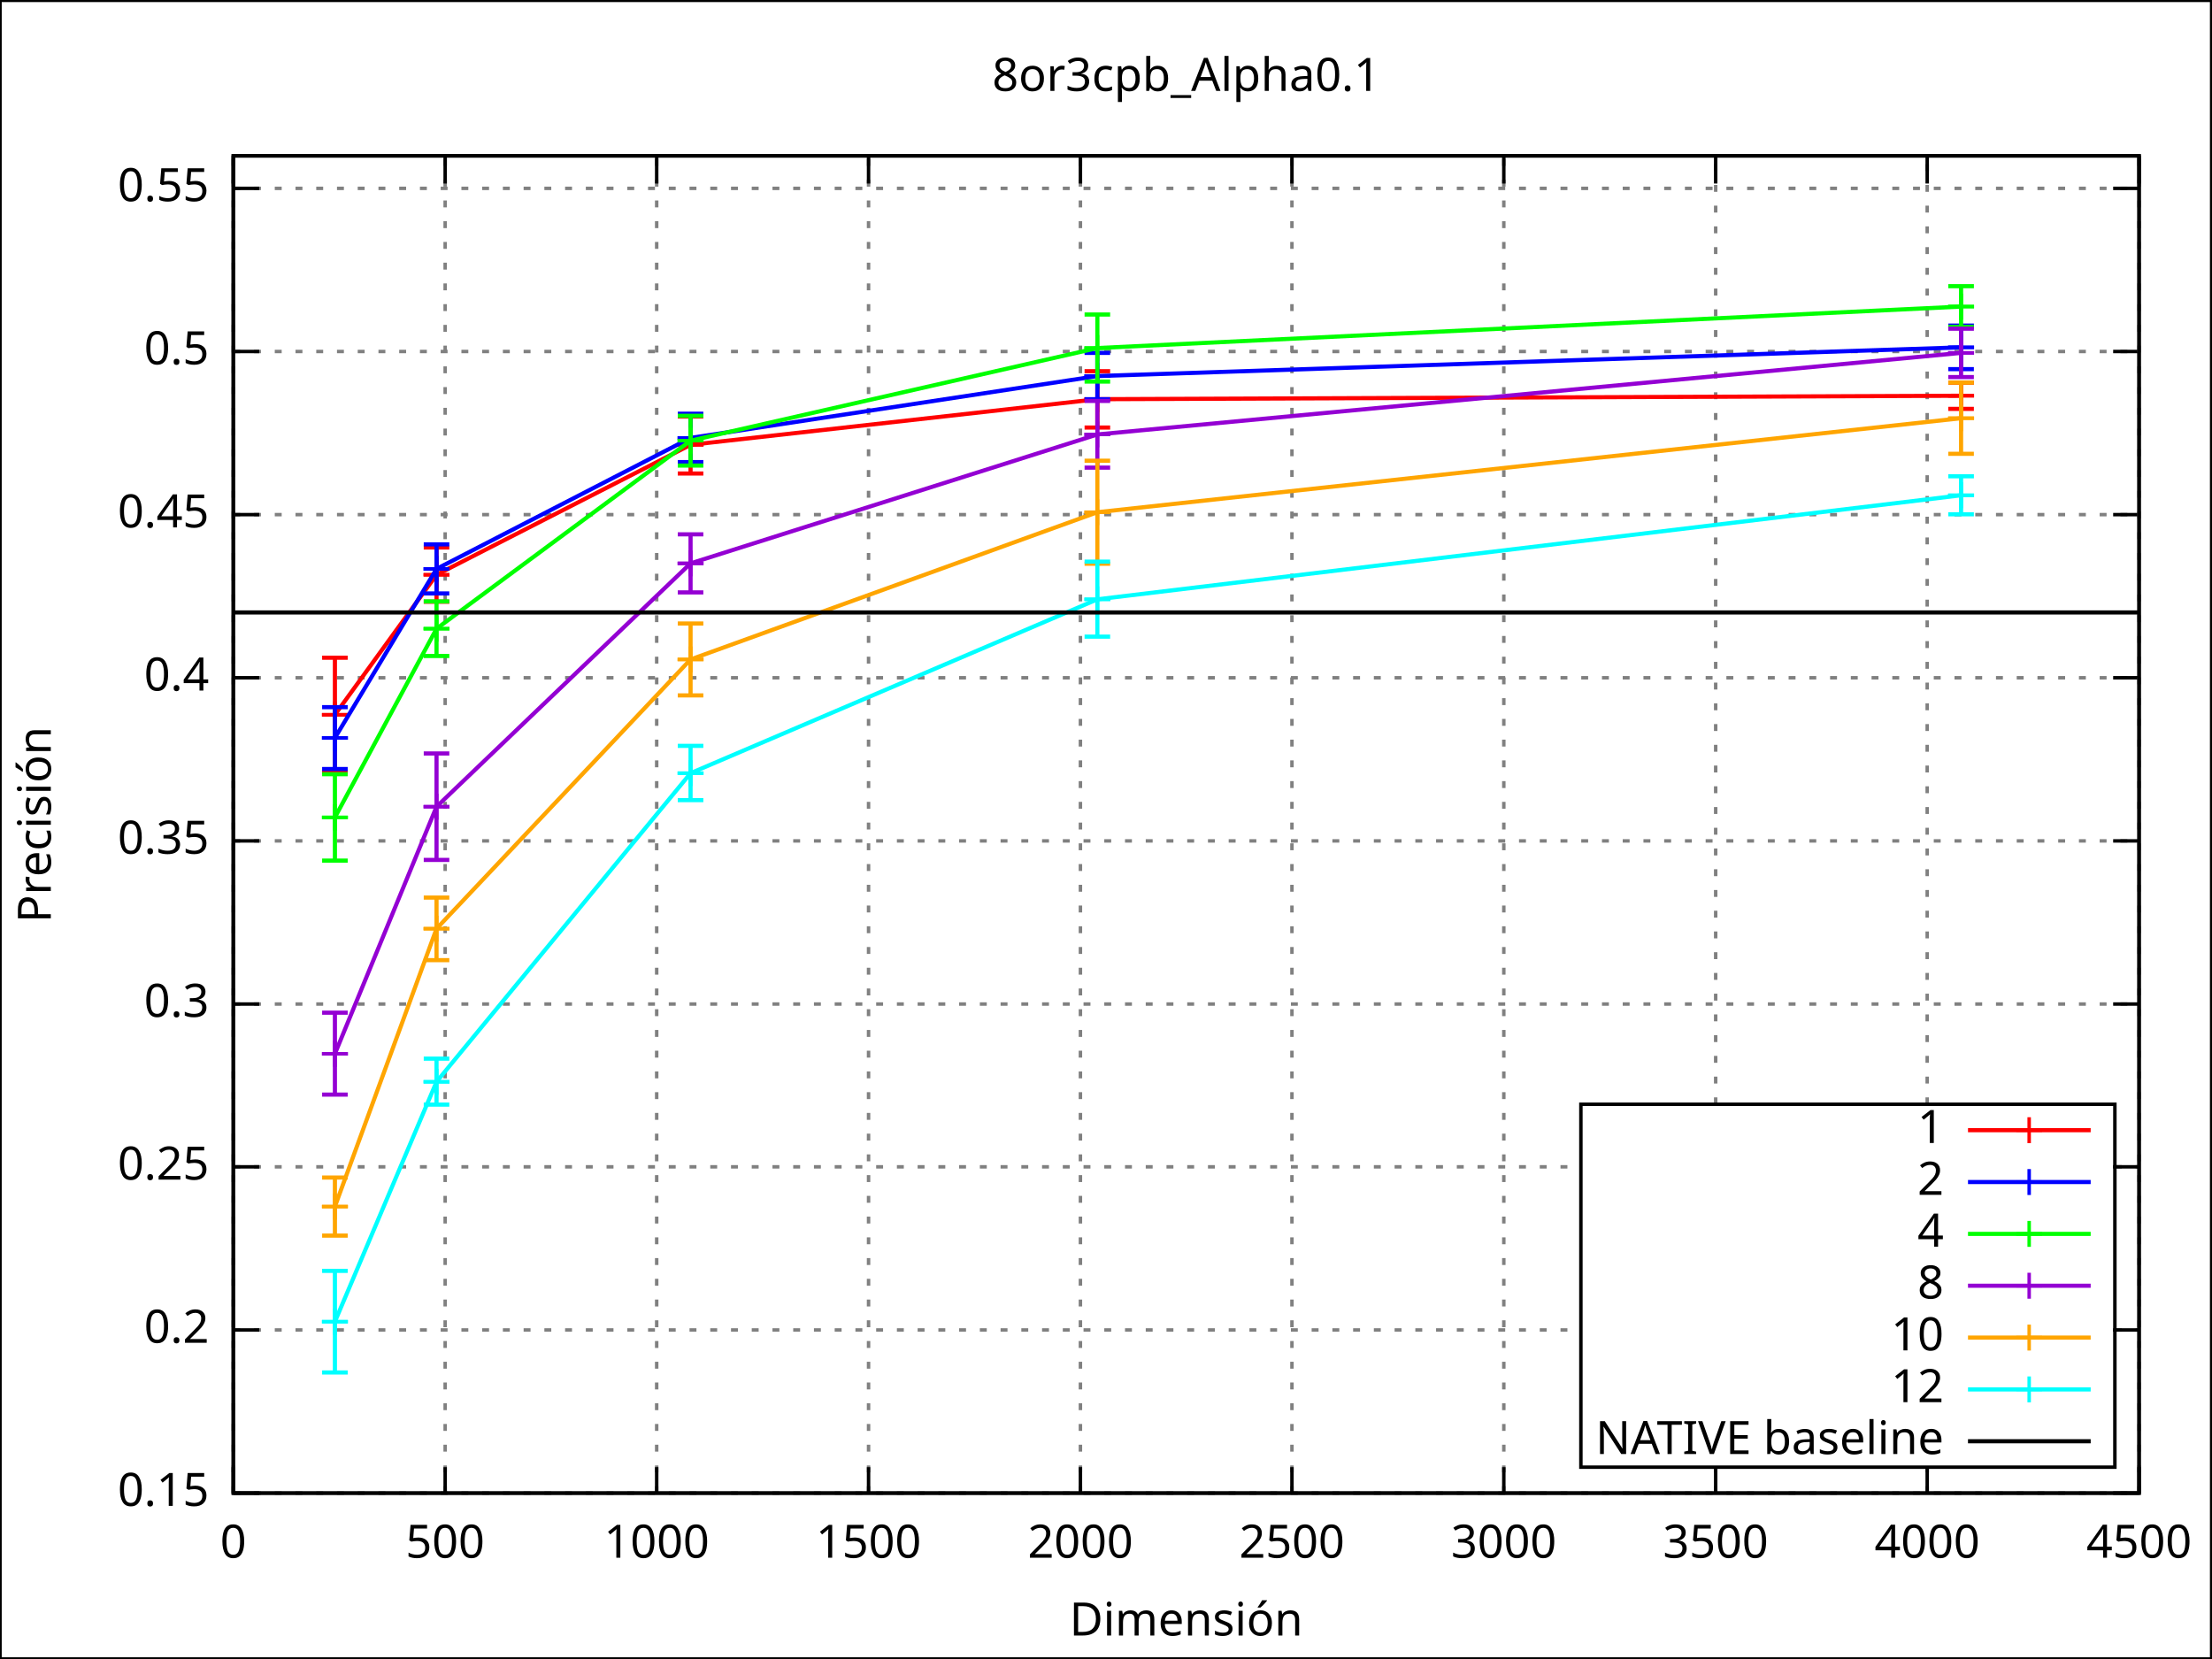
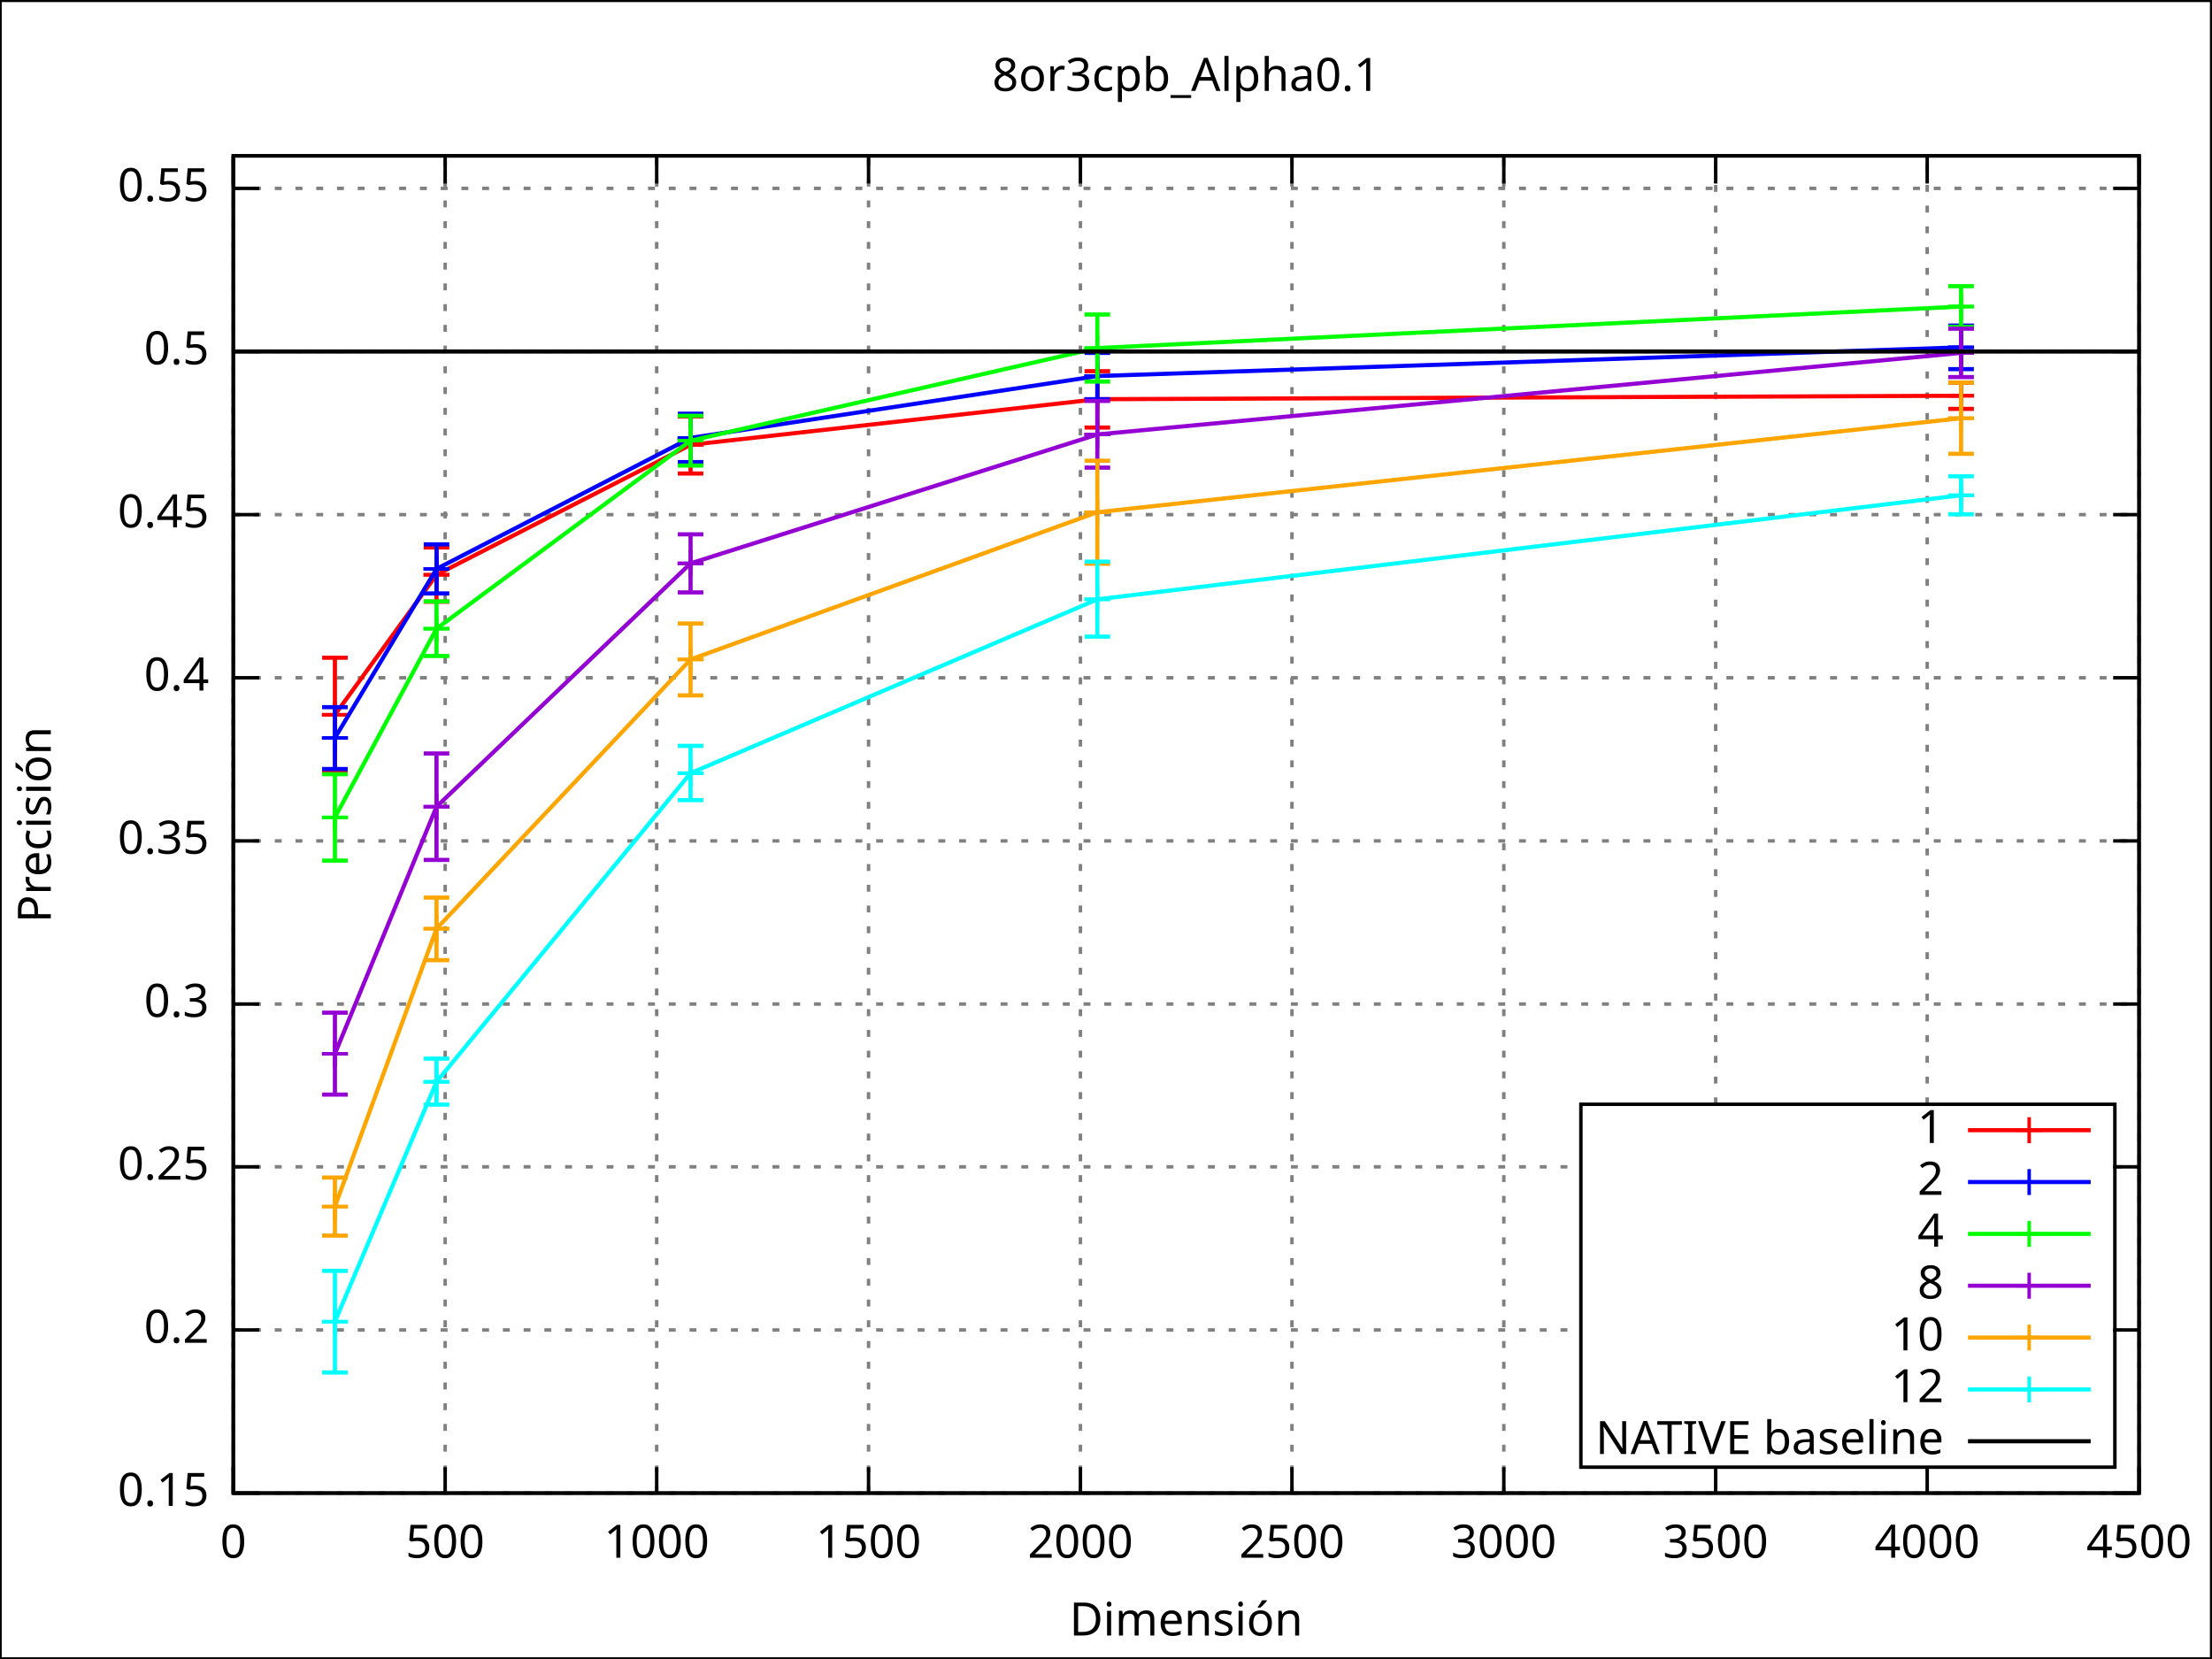
<svg xmlns="http://www.w3.org/2000/svg" xmlns:xlink="http://www.w3.org/1999/xlink" width="640" height="480" viewBox="0 0 640 480">
  <g id="gnuplot_canvas">
    <rect x="0" y="0" width="640" height="480" fill="none" />
    <defs>
      <circle id="gpDot" r="0.5" stroke-width="0.5" />
      <path id="gpPt0" stroke-width="0.267" stroke="currentColor" d="M-1,0 h2 M0,-1 v2" />
      <path id="gpPt1" stroke-width="0.267" stroke="currentColor" d="M-1,-1 L1,1 M1,-1 L-1,1" />
      <path id="gpPt2" stroke-width="0.267" stroke="currentColor" d="M-1,0 L1,0 M0,-1 L0,1 M-1,-1 L1,1 M-1,1 L1,-1" />
      <rect id="gpPt3" stroke-width="0.267" stroke="currentColor" x="-1" y="-1" width="2" height="2" />
      <rect id="gpPt4" stroke-width="0.267" stroke="currentColor" fill="currentColor" x="-1" y="-1" width="2" height="2" />
      <circle id="gpPt5" stroke-width="0.267" stroke="currentColor" cx="0" cy="0" r="1" />
      <use xlink:href="#gpPt5" id="gpPt6" fill="currentColor" stroke="none" />
      <path id="gpPt7" stroke-width="0.267" stroke="currentColor" d="M0,-1.33 L-1.33,0.67 L1.33,0.67 z" />
      <use xlink:href="#gpPt7" id="gpPt8" fill="currentColor" stroke="none" />
      <use xlink:href="#gpPt7" id="gpPt9" stroke="currentColor" transform="rotate(180)" />
      <use xlink:href="#gpPt9" id="gpPt10" fill="currentColor" stroke="none" />
      <use xlink:href="#gpPt3" id="gpPt11" stroke="currentColor" transform="rotate(45)" />
      <use xlink:href="#gpPt11" id="gpPt12" fill="currentColor" stroke="none" />
    </defs>
    <g style="fill:none; color:white; stroke:currentColor; stroke-width:1.00; stroke-linecap:butt; stroke-linejoin:miter">
</g>
    <g style="fill:none; color:black; stroke:currentColor; stroke-width:1.00; stroke-linecap:butt; stroke-linejoin:miter">
      <g style="stroke:none; shape-rendering:crispEdges">
        <polygon fill="rgb(255, 255, 255)" points="0.0,480.0 639.9,480.0 639.9,0.1 0.0,0.1 " />
      </g>
      <path stroke="black" d="M0.0,480.0 L0.0,0.1 L639.9,0.1 L639.9,480.0 L0.0,480.0  h0.01" />
    </g>
    <g style="fill:none; color:gray; stroke:currentColor; stroke-width:1.00; stroke-linecap:butt; stroke-linejoin:miter">
      <path stroke="gray" stroke-dasharray=" 2,4" class="gridline" d="M67.5,432.0 L618.9,432.0  h0.01" />
    </g>
    <g style="fill:none; color:black; stroke:currentColor; stroke-width:1.00; stroke-linecap:butt; stroke-linejoin:miter">
      <path stroke="black" d="M67.5,432.0 L75.0,432.0 M618.9,432.0 L611.4,432.0  h0.01" />
      <g transform="translate(60.5,435.7)" style="stroke:none; fill:black; font-family:Verdana; font-size:10.00pt; text-anchor:end">
        <text> 0.15</text>
      </g>
    </g>
    <g style="fill:none; color:gray; stroke:currentColor; stroke-width:1.00; stroke-linecap:butt; stroke-linejoin:miter">
      <path stroke="gray" stroke-dasharray=" 2,4" class="gridline" d="M67.5,384.8 L457.4,384.8 M611.9,384.8 L618.9,384.8  h0.01" />
    </g>
    <g style="fill:none; color:black; stroke:currentColor; stroke-width:1.00; stroke-linecap:butt; stroke-linejoin:miter">
      <path stroke="black" d="M67.5,384.8 L75.0,384.8 M618.9,384.8 L611.4,384.8  h0.01" />
      <g transform="translate(60.5,388.5)" style="stroke:none; fill:black; font-family:Verdana; font-size:10.00pt; text-anchor:end">
        <text> 0.2</text>
      </g>
    </g>
    <g style="fill:none; color:gray; stroke:currentColor; stroke-width:1.00; stroke-linecap:butt; stroke-linejoin:miter">
      <path stroke="gray" stroke-dasharray=" 2,4" class="gridline" d="M67.5,337.6 L457.4,337.6 M611.9,337.6 L618.9,337.6  h0.01" />
    </g>
    <g style="fill:none; color:black; stroke:currentColor; stroke-width:1.00; stroke-linecap:butt; stroke-linejoin:miter">
      <path stroke="black" d="M67.5,337.6 L75.0,337.6 M618.9,337.6 L611.4,337.6  h0.01" />
      <g transform="translate(60.5,341.3)" style="stroke:none; fill:black; font-family:Verdana; font-size:10.00pt; text-anchor:end">
        <text> 0.25</text>
      </g>
    </g>
    <g style="fill:none; color:gray; stroke:currentColor; stroke-width:1.00; stroke-linecap:butt; stroke-linejoin:miter">
      <path stroke="gray" stroke-dasharray=" 2,4" class="gridline" d="M67.5,290.5 L618.9,290.5  h0.01" />
    </g>
    <g style="fill:none; color:black; stroke:currentColor; stroke-width:1.00; stroke-linecap:butt; stroke-linejoin:miter">
      <path stroke="black" d="M67.5,290.5 L75.0,290.5 M618.9,290.5 L611.4,290.5  h0.01" />
      <g transform="translate(60.5,294.2)" style="stroke:none; fill:black; font-family:Verdana; font-size:10.00pt; text-anchor:end">
        <text> 0.3</text>
      </g>
    </g>
    <g style="fill:none; color:gray; stroke:currentColor; stroke-width:1.00; stroke-linecap:butt; stroke-linejoin:miter">
      <path stroke="gray" stroke-dasharray=" 2,4" class="gridline" d="M67.5,243.3 L618.9,243.3  h0.01" />
    </g>
    <g style="fill:none; color:black; stroke:currentColor; stroke-width:1.00; stroke-linecap:butt; stroke-linejoin:miter">
      <path stroke="black" d="M67.5,243.3 L75.0,243.3 M618.9,243.3 L611.4,243.3  h0.01" />
      <g transform="translate(60.5,247.0)" style="stroke:none; fill:black; font-family:Verdana; font-size:10.00pt; text-anchor:end">
        <text> 0.35</text>
      </g>
    </g>
    <g style="fill:none; color:gray; stroke:currentColor; stroke-width:1.00; stroke-linecap:butt; stroke-linejoin:miter">
      <path stroke="gray" stroke-dasharray=" 2,4" class="gridline" d="M67.5,196.1 L618.9,196.1  h0.01" />
    </g>
    <g style="fill:none; color:black; stroke:currentColor; stroke-width:1.00; stroke-linecap:butt; stroke-linejoin:miter">
      <path stroke="black" d="M67.5,196.1 L75.0,196.1 M618.9,196.1 L611.4,196.1  h0.01" />
      <g transform="translate(60.5,199.8)" style="stroke:none; fill:black; font-family:Verdana; font-size:10.00pt; text-anchor:end">
        <text> 0.4</text>
      </g>
    </g>
    <g style="fill:none; color:gray; stroke:currentColor; stroke-width:1.00; stroke-linecap:butt; stroke-linejoin:miter">
      <path stroke="gray" stroke-dasharray=" 2,4" class="gridline" d="M67.5,148.9 L618.9,148.9  h0.01" />
    </g>
    <g style="fill:none; color:black; stroke:currentColor; stroke-width:1.00; stroke-linecap:butt; stroke-linejoin:miter">
      <path stroke="black" d="M67.5,148.9 L75.0,148.9 M618.9,148.9 L611.4,148.9  h0.01" />
      <g transform="translate(60.5,152.6)" style="stroke:none; fill:black; font-family:Verdana; font-size:10.00pt; text-anchor:end">
        <text> 0.45</text>
      </g>
    </g>
    <g style="fill:none; color:gray; stroke:currentColor; stroke-width:1.00; stroke-linecap:butt; stroke-linejoin:miter">
      <path stroke="gray" stroke-dasharray=" 2,4" class="gridline" d="M67.5,101.7 L618.9,101.7  h0.01" />
    </g>
    <g style="fill:none; color:black; stroke:currentColor; stroke-width:1.00; stroke-linecap:butt; stroke-linejoin:miter">
      <path stroke="black" d="M67.5,101.7 L75.0,101.7 M618.9,101.7 L611.4,101.7  h0.01" />
      <g transform="translate(60.5,105.4)" style="stroke:none; fill:black; font-family:Verdana; font-size:10.00pt; text-anchor:end">
        <text> 0.5</text>
      </g>
    </g>
    <g style="fill:none; color:gray; stroke:currentColor; stroke-width:1.00; stroke-linecap:butt; stroke-linejoin:miter">
      <path stroke="gray" stroke-dasharray=" 2,4" class="gridline" d="M67.5,54.5 L618.9,54.5  h0.01" />
    </g>
    <g style="fill:none; color:black; stroke:currentColor; stroke-width:1.00; stroke-linecap:butt; stroke-linejoin:miter">
      <path stroke="black" d="M67.5,54.5 L75.0,54.5 M618.9,54.5 L611.4,54.5  h0.01" />
      <g transform="translate(60.5,58.2)" style="stroke:none; fill:black; font-family:Verdana; font-size:10.00pt; text-anchor:end">
        <text> 0.55</text>
      </g>
    </g>
    <g style="fill:none; color:gray; stroke:currentColor; stroke-width:1.00; stroke-linecap:butt; stroke-linejoin:miter">
      <path stroke="gray" stroke-dasharray=" 2,4" class="gridline" d="M67.5,432.0 L67.5,45.1  h0.01" />
    </g>
    <g style="fill:none; color:black; stroke:currentColor; stroke-width:1.00; stroke-linecap:butt; stroke-linejoin:miter">
      <path stroke="black" d="M67.5,432.0 L67.5,424.5 M67.5,45.1 L67.5,52.6  h0.01" />
      <g transform="translate(67.5,450.7)" style="stroke:none; fill:black; font-family:Verdana; font-size:10.00pt; text-anchor:middle">
        <text> 0</text>
      </g>
    </g>
    <g style="fill:none; color:gray; stroke:currentColor; stroke-width:1.00; stroke-linecap:butt; stroke-linejoin:miter">
      <path stroke="gray" stroke-dasharray=" 2,4" class="gridline" d="M128.8,432.0 L128.8,45.1  h0.01" />
    </g>
    <g style="fill:none; color:black; stroke:currentColor; stroke-width:1.00; stroke-linecap:butt; stroke-linejoin:miter">
      <path stroke="black" d="M128.8,432.0 L128.8,424.5 M128.8,45.1 L128.8,52.6  h0.01" />
      <g transform="translate(128.8,450.7)" style="stroke:none; fill:black; font-family:Verdana; font-size:10.00pt; text-anchor:middle">
        <text> 500</text>
      </g>
    </g>
    <g style="fill:none; color:gray; stroke:currentColor; stroke-width:1.00; stroke-linecap:butt; stroke-linejoin:miter">
      <path stroke="gray" stroke-dasharray=" 2,4" class="gridline" d="M190.0,432.0 L190.0,45.1  h0.01" />
    </g>
    <g style="fill:none; color:black; stroke:currentColor; stroke-width:1.00; stroke-linecap:butt; stroke-linejoin:miter">
      <path stroke="black" d="M190.0,432.0 L190.0,424.5 M190.0,45.1 L190.0,52.6  h0.01" />
      <g transform="translate(190.0,450.7)" style="stroke:none; fill:black; font-family:Verdana; font-size:10.00pt; text-anchor:middle">
        <text> 1000</text>
      </g>
    </g>
    <g style="fill:none; color:gray; stroke:currentColor; stroke-width:1.00; stroke-linecap:butt; stroke-linejoin:miter">
      <path stroke="gray" stroke-dasharray=" 2,4" class="gridline" d="M251.3,432.0 L251.3,45.1  h0.01" />
    </g>
    <g style="fill:none; color:black; stroke:currentColor; stroke-width:1.00; stroke-linecap:butt; stroke-linejoin:miter">
      <path stroke="black" d="M251.3,432.0 L251.3,424.5 M251.3,45.1 L251.3,52.6  h0.01" />
      <g transform="translate(251.3,450.7)" style="stroke:none; fill:black; font-family:Verdana; font-size:10.00pt; text-anchor:middle">
        <text> 1500</text>
      </g>
    </g>
    <g style="fill:none; color:gray; stroke:currentColor; stroke-width:1.00; stroke-linecap:butt; stroke-linejoin:miter">
      <path stroke="gray" stroke-dasharray=" 2,4" class="gridline" d="M312.6,432.0 L312.6,45.1  h0.01" />
    </g>
    <g style="fill:none; color:black; stroke:currentColor; stroke-width:1.00; stroke-linecap:butt; stroke-linejoin:miter">
      <path stroke="black" d="M312.6,432.0 L312.6,424.5 M312.6,45.1 L312.6,52.6  h0.01" />
      <g transform="translate(312.6,450.7)" style="stroke:none; fill:black; font-family:Verdana; font-size:10.00pt; text-anchor:middle">
        <text> 2000</text>
      </g>
    </g>
    <g style="fill:none; color:gray; stroke:currentColor; stroke-width:1.00; stroke-linecap:butt; stroke-linejoin:miter">
      <path stroke="gray" stroke-dasharray=" 2,4" class="gridline" d="M373.8,432.0 L373.8,45.1  h0.01" />
    </g>
    <g style="fill:none; color:black; stroke:currentColor; stroke-width:1.00; stroke-linecap:butt; stroke-linejoin:miter">
      <path stroke="black" d="M373.8,432.0 L373.8,424.5 M373.8,45.1 L373.8,52.6  h0.01" />
      <g transform="translate(373.8,450.7)" style="stroke:none; fill:black; font-family:Verdana; font-size:10.00pt; text-anchor:middle">
        <text> 2500</text>
      </g>
    </g>
    <g style="fill:none; color:gray; stroke:currentColor; stroke-width:1.00; stroke-linecap:butt; stroke-linejoin:miter">
      <path stroke="gray" stroke-dasharray=" 2,4" class="gridline" d="M435.1,432.0 L435.1,45.1  h0.01" />
    </g>
    <g style="fill:none; color:black; stroke:currentColor; stroke-width:1.00; stroke-linecap:butt; stroke-linejoin:miter">
      <path stroke="black" d="M435.1,432.0 L435.1,424.5 M435.1,45.1 L435.1,52.6  h0.01" />
      <g transform="translate(435.1,450.7)" style="stroke:none; fill:black; font-family:Verdana; font-size:10.00pt; text-anchor:middle">
        <text> 3000</text>
      </g>
    </g>
    <g style="fill:none; color:gray; stroke:currentColor; stroke-width:1.00; stroke-linecap:butt; stroke-linejoin:miter">
      <path stroke="gray" stroke-dasharray=" 2,4" class="gridline" d="M496.4,432.0 L496.4,424.5 M496.4,319.5 L496.4,45.1  h0.01" />
    </g>
    <g style="fill:none; color:black; stroke:currentColor; stroke-width:1.00; stroke-linecap:butt; stroke-linejoin:miter">
      <path stroke="black" d="M496.4,432.0 L496.4,424.5 M496.4,45.1 L496.4,52.6  h0.01" />
      <g transform="translate(496.4,450.7)" style="stroke:none; fill:black; font-family:Verdana; font-size:10.00pt; text-anchor:middle">
        <text> 3500</text>
      </g>
    </g>
    <g style="fill:none; color:gray; stroke:currentColor; stroke-width:1.00; stroke-linecap:butt; stroke-linejoin:miter">
      <path stroke="gray" stroke-dasharray=" 2,4" class="gridline" d="M557.6,432.0 L557.6,424.5 M557.6,319.5 L557.6,45.1  h0.01" />
    </g>
    <g style="fill:none; color:black; stroke:currentColor; stroke-width:1.00; stroke-linecap:butt; stroke-linejoin:miter">
      <path stroke="black" d="M557.6,432.0 L557.6,424.5 M557.6,45.1 L557.6,52.6  h0.01" />
      <g transform="translate(557.6,450.7)" style="stroke:none; fill:black; font-family:Verdana; font-size:10.00pt; text-anchor:middle">
        <text> 4000</text>
      </g>
    </g>
    <g style="fill:none; color:gray; stroke:currentColor; stroke-width:1.00; stroke-linecap:butt; stroke-linejoin:miter">
      <path stroke="gray" stroke-dasharray=" 2,4" class="gridline" d="M618.9,432.0 L618.9,45.1  h0.01" />
    </g>
    <g style="fill:none; color:black; stroke:currentColor; stroke-width:1.00; stroke-linecap:butt; stroke-linejoin:miter">
      <path stroke="black" d="M618.9,432.0 L618.9,424.5 M618.9,45.1 L618.9,52.6  h0.01" />
      <g transform="translate(618.9,450.7)" style="stroke:none; fill:black; font-family:Verdana; font-size:10.00pt; text-anchor:middle">
        <text> 4500</text>
      </g>
      <path stroke="black" d="M67.5,45.1 L67.5,432.0 L618.9,432.0 L618.9,45.1 L67.5,45.1 Z  h0.01" />
      <g transform="translate(14.7,238.6) rotate(270)" style="stroke:none; fill:black; font-family:Verdana; font-size:10.00pt; text-anchor:middle">
        <text>Precisión</text>
      </g>
      <g transform="translate(343.2,473.2)" style="stroke:none; fill:black; font-family:Verdana; font-size:10.00pt; text-anchor:middle">
        <text>Dimensión</text>
      </g>
      <g transform="translate(343.2,26.3)" style="stroke:none; fill:black; font-family:Verdana; font-size:10.00pt; text-anchor:middle">
        <text>8or3cpb_Alpha0.1</text>
      </g>
      <path stroke="black" d="M457.4,424.5 L457.4,319.5 L611.9,319.5 L611.9,424.5 L457.4,424.5 Z  h0.01" />
    </g>
    <g id="gnuplot_plot_1">
      <g style="fill:none; color:white; stroke:black; stroke-width:1.20; stroke-linecap:butt; stroke-linejoin:miter">
</g>
      <g style="fill:none; color:red; stroke:currentColor; stroke-width:1.20; stroke-linecap:butt; stroke-linejoin:miter">
        <g transform="translate(562.4,330.7)" style="stroke:none; fill:black; font-family:Verdana; font-size:10.00pt; text-anchor:end">
          <text>1</text>
        </g>
        <path stroke="rgb(255,   0,   0)" d="M569.4,327.0 L604.9,327.0 M96.9,206.8 L126.3,166.3 L199.8,128.7 L317.5,115.5 L567.4,114.5  h0.01" />
        <use xlink:href="#gpPt0" transform="translate(96.9,206.8) scale(3.75)" color="rgb(255,   0,   0)" />
        <use xlink:href="#gpPt0" transform="translate(126.3,166.3) scale(3.75)" color="rgb(255,   0,   0)" />
        <use xlink:href="#gpPt0" transform="translate(199.8,128.7) scale(3.75)" color="rgb(255,   0,   0)" />
        <use xlink:href="#gpPt0" transform="translate(317.5,115.5) scale(3.75)" color="rgb(255,   0,   0)" />
        <use xlink:href="#gpPt0" transform="translate(567.4,114.5) scale(3.75)" color="rgb(255,   0,   0)" />
        <use xlink:href="#gpPt0" transform="translate(587.1,327.0) scale(3.75)" color="rgb(255,   0,   0)" />
      </g>
    </g>
    <g id="gnuplot_plot_2">
      <g style="fill:none; color:red; stroke:currentColor; stroke-width:1.20; stroke-linecap:butt; stroke-linejoin:miter">
        <path stroke="rgb(255,   0,   0)" d="M96.9,223.4 L96.9,190.3 M93.2,223.4 L100.6,223.4 M93.2,190.3 L100.6,190.3 M126.3,174.1 L126.3,158.4    M122.6,174.1 L130.0,174.1 M122.6,158.4 L130.0,158.4 M199.8,137.0 L199.8,120.5 M196.1,137.0 L203.5,137.0    M196.1,120.5 L203.5,120.5 M317.5,123.7 L317.5,107.4 M313.8,123.7 L321.2,123.7 M313.8,107.4 L321.2,107.4    M567.4,118.3 L567.4,110.7 M563.7,118.3 L571.1,118.3 M563.7,110.7 L571.1,110.7  h0.01" />
        <use xlink:href="#gpPt0" transform="translate(96.9,206.8) scale(3.75)" color="rgb(255,   0,   0)" />
        <use xlink:href="#gpPt0" transform="translate(126.3,166.3) scale(3.75)" color="rgb(255,   0,   0)" />
        <use xlink:href="#gpPt0" transform="translate(199.8,128.7) scale(3.75)" color="rgb(255,   0,   0)" />
        <use xlink:href="#gpPt0" transform="translate(317.5,115.5) scale(3.75)" color="rgb(255,   0,   0)" />
        <use xlink:href="#gpPt0" transform="translate(567.4,114.5) scale(3.75)" color="rgb(255,   0,   0)" />
      </g>
    </g>
    <g id="gnuplot_plot_3">
      <g style="fill:none; color:red; stroke:currentColor; stroke-width:1.20; stroke-linecap:butt; stroke-linejoin:miter">
        <g transform="translate(562.4,345.7)" style="stroke:none; fill:black; font-family:Verdana; font-size:10.00pt; text-anchor:end">
          <text>2</text>
        </g>
        <path stroke="rgb(  0,   0, 255)" d="M569.4,342.0 L604.9,342.0 M96.9,213.5 L126.3,164.6 L199.8,126.7 L317.5,108.8 L567.4,100.5  h0.01" />
        <use xlink:href="#gpPt0" transform="translate(96.9,213.5) scale(3.75)" color="rgb(  0,   0, 255)" />
        <use xlink:href="#gpPt0" transform="translate(126.3,164.6) scale(3.75)" color="rgb(  0,   0, 255)" />
        <use xlink:href="#gpPt0" transform="translate(199.8,126.7) scale(3.75)" color="rgb(  0,   0, 255)" />
        <use xlink:href="#gpPt0" transform="translate(317.5,108.8) scale(3.75)" color="rgb(  0,   0, 255)" />
        <use xlink:href="#gpPt0" transform="translate(567.4,100.5) scale(3.75)" color="rgb(  0,   0, 255)" />
        <use xlink:href="#gpPt0" transform="translate(587.1,342.0) scale(3.75)" color="rgb(  0,   0, 255)" />
      </g>
    </g>
    <g id="gnuplot_plot_4">
      <g style="fill:none; color:red; stroke:currentColor; stroke-width:1.20; stroke-linecap:butt; stroke-linejoin:miter">
        <path stroke="rgb(  0,   0, 255)" d="M96.9,222.5 L96.9,204.6 M93.2,222.5 L100.6,222.5 M93.2,204.6 L100.6,204.6 M126.3,171.7 L126.3,157.5    M122.6,171.7 L130.0,171.7 M122.6,157.5 L130.0,157.5 M199.8,133.7 L199.8,119.7 M196.1,133.7 L203.5,133.7    M196.1,119.7 L203.5,119.7 M317.5,115.5 L317.5,102.1 M313.8,115.5 L321.2,115.5 M313.8,102.1 L321.2,102.1    M567.4,106.8 L567.4,94.2 M563.7,106.8 L571.1,106.8 M563.7,94.2 L571.1,94.2  h0.01" />
        <use xlink:href="#gpPt0" transform="translate(96.9,213.5) scale(3.75)" color="rgb(  0,   0, 255)" />
        <use xlink:href="#gpPt0" transform="translate(126.3,164.6) scale(3.75)" color="rgb(  0,   0, 255)" />
        <use xlink:href="#gpPt0" transform="translate(199.8,126.7) scale(3.75)" color="rgb(  0,   0, 255)" />
        <use xlink:href="#gpPt0" transform="translate(317.5,108.8) scale(3.75)" color="rgb(  0,   0, 255)" />
        <use xlink:href="#gpPt0" transform="translate(567.4,100.5) scale(3.75)" color="rgb(  0,   0, 255)" />
      </g>
    </g>
    <g id="gnuplot_plot_5">
      <g style="fill:none; color:red; stroke:currentColor; stroke-width:1.20; stroke-linecap:butt; stroke-linejoin:miter">
        <g transform="translate(562.4,360.7)" style="stroke:none; fill:black; font-family:Verdana; font-size:10.00pt; text-anchor:end">
          <text>4</text>
        </g>
        <path stroke="rgb(  0, 255,   0)" d="M569.4,357.0 L604.9,357.0 M96.9,236.5 L126.3,181.9 L199.8,127.5 L317.5,100.7 L567.4,88.7  h0.01" />
        <use xlink:href="#gpPt0" transform="translate(96.9,236.5) scale(3.75)" color="rgb(  0, 255,   0)" />
        <use xlink:href="#gpPt0" transform="translate(126.3,181.9) scale(3.75)" color="rgb(  0, 255,   0)" />
        <use xlink:href="#gpPt0" transform="translate(199.8,127.5) scale(3.75)" color="rgb(  0, 255,   0)" />
        <use xlink:href="#gpPt0" transform="translate(317.5,100.7) scale(3.75)" color="rgb(  0, 255,   0)" />
        <use xlink:href="#gpPt0" transform="translate(567.4,88.7) scale(3.75)" color="rgb(  0, 255,   0)" />
        <use xlink:href="#gpPt0" transform="translate(587.1,357.0) scale(3.75)" color="rgb(  0, 255,   0)" />
      </g>
    </g>
    <g id="gnuplot_plot_6">
      <g style="fill:none; color:red; stroke:currentColor; stroke-width:1.20; stroke-linecap:butt; stroke-linejoin:miter">
        <path stroke="rgb(  0, 255,   0)" d="M96.9,249.0 L96.9,224.0 M93.2,249.0 L100.6,249.0 M93.2,224.0 L100.6,224.0 M126.3,189.8 L126.3,174.0    M122.6,189.8 L130.0,189.8 M122.6,174.0 L130.0,174.0 M199.8,134.7 L199.8,120.3 M196.1,134.7 L203.5,134.7    M196.1,120.3 L203.5,120.3 M317.5,110.4 L317.5,91.0 M313.8,110.4 L321.2,110.4 M313.8,91.0 L321.2,91.0    M567.4,94.6 L567.4,82.8 M563.7,94.6 L571.1,94.6 M563.7,82.8 L571.1,82.8  h0.01" />
        <use xlink:href="#gpPt0" transform="translate(96.9,236.5) scale(3.75)" color="rgb(  0, 255,   0)" />
        <use xlink:href="#gpPt0" transform="translate(126.3,181.9) scale(3.75)" color="rgb(  0, 255,   0)" />
        <use xlink:href="#gpPt0" transform="translate(199.8,127.5) scale(3.75)" color="rgb(  0, 255,   0)" />
        <use xlink:href="#gpPt0" transform="translate(317.5,100.7) scale(3.75)" color="rgb(  0, 255,   0)" />
        <use xlink:href="#gpPt0" transform="translate(567.4,88.7) scale(3.75)" color="rgb(  0, 255,   0)" />
      </g>
    </g>
    <g id="gnuplot_plot_7">
      <g style="fill:none; color:red; stroke:currentColor; stroke-width:1.20; stroke-linecap:butt; stroke-linejoin:miter">
        <g transform="translate(562.4,375.7)" style="stroke:none; fill:black; font-family:Verdana; font-size:10.00pt; text-anchor:end">
          <text>8</text>
        </g>
        <path stroke="rgb(148,   0, 211)" d="M569.4,372.0 L604.9,372.0 M96.9,304.9 L126.3,233.4 L199.8,163.0 L317.5,125.7 L567.4,102.1  h0.01" />
        <use xlink:href="#gpPt0" transform="translate(96.9,304.9) scale(3.75)" color="rgb(148,   0, 211)" />
        <use xlink:href="#gpPt0" transform="translate(126.3,233.4) scale(3.75)" color="rgb(148,   0, 211)" />
        <use xlink:href="#gpPt0" transform="translate(199.8,163.0) scale(3.75)" color="rgb(148,   0, 211)" />
        <use xlink:href="#gpPt0" transform="translate(317.5,125.7) scale(3.75)" color="rgb(148,   0, 211)" />
        <use xlink:href="#gpPt0" transform="translate(567.4,102.1) scale(3.75)" color="rgb(148,   0, 211)" />
        <use xlink:href="#gpPt0" transform="translate(587.1,372.0) scale(3.75)" color="rgb(148,   0, 211)" />
      </g>
    </g>
    <g id="gnuplot_plot_8">
      <g style="fill:none; color:red; stroke:currentColor; stroke-width:1.20; stroke-linecap:butt; stroke-linejoin:miter">
        <path stroke="rgb(148,   0, 211)" d="M96.9,316.7 L96.9,293.0 M93.2,316.7 L100.6,316.7 M93.2,293.0 L100.6,293.0 M126.3,248.8 L126.3,218.0    M122.6,248.8 L130.0,248.8 M122.6,218.0 L130.0,218.0 M199.8,171.4 L199.8,154.6 M196.1,171.4 L203.5,171.4    M196.1,154.6 L203.5,154.6 M317.5,135.3 L317.5,116.0 M313.8,135.3 L321.2,135.3 M313.8,116.0 L321.2,116.0    M567.4,109.1 L567.4,95.1 M563.7,109.1 L571.1,109.1 M563.7,95.1 L571.1,95.1  h0.01" />
        <use xlink:href="#gpPt0" transform="translate(96.9,304.9) scale(3.75)" color="rgb(148,   0, 211)" />
        <use xlink:href="#gpPt0" transform="translate(126.3,233.4) scale(3.75)" color="rgb(148,   0, 211)" />
        <use xlink:href="#gpPt0" transform="translate(199.8,163.0) scale(3.75)" color="rgb(148,   0, 211)" />
        <use xlink:href="#gpPt0" transform="translate(317.5,125.7) scale(3.75)" color="rgb(148,   0, 211)" />
        <use xlink:href="#gpPt0" transform="translate(567.4,102.1) scale(3.75)" color="rgb(148,   0, 211)" />
      </g>
    </g>
    <g id="gnuplot_plot_9">
      <g style="fill:none; color:red; stroke:currentColor; stroke-width:1.20; stroke-linecap:butt; stroke-linejoin:miter">
        <g transform="translate(562.4,390.7)" style="stroke:none; fill:black; font-family:Verdana; font-size:10.00pt; text-anchor:end">
          <text>10</text>
        </g>
        <path stroke="rgb(255, 165,   0)" d="M569.4,387.0 L604.9,387.0 M96.9,349.1 L126.3,268.7 L199.8,190.8 L317.5,148.2 L567.4,121.0  h0.01" />
        <use xlink:href="#gpPt0" transform="translate(96.9,349.1) scale(3.75)" color="rgb(255, 165,   0)" />
        <use xlink:href="#gpPt0" transform="translate(126.3,268.7) scale(3.75)" color="rgb(255, 165,   0)" />
        <use xlink:href="#gpPt0" transform="translate(199.8,190.8) scale(3.75)" color="rgb(255, 165,   0)" />
        <use xlink:href="#gpPt0" transform="translate(317.5,148.2) scale(3.75)" color="rgb(255, 165,   0)" />
        <use xlink:href="#gpPt0" transform="translate(567.4,121.0) scale(3.75)" color="rgb(255, 165,   0)" />
        <use xlink:href="#gpPt0" transform="translate(587.1,387.0) scale(3.75)" color="rgb(255, 165,   0)" />
      </g>
    </g>
    <g id="gnuplot_plot_10">
      <g style="fill:none; color:red; stroke:currentColor; stroke-width:1.20; stroke-linecap:butt; stroke-linejoin:miter">
        <path stroke="rgb(255, 165,   0)" d="M96.9,357.5 L96.9,340.7 M93.2,357.5 L100.6,357.5 M93.2,340.7 L100.6,340.7 M126.3,277.8 L126.3,259.7    M122.6,277.8 L130.0,277.8 M122.6,259.7 L130.0,259.7 M199.8,201.2 L199.8,180.4 M196.1,201.2 L203.5,201.2    M196.1,180.4 L203.5,180.4 M317.5,163.1 L317.5,133.3 M313.8,163.1 L321.2,163.1 M313.8,133.3 L321.2,133.3    M567.4,131.3 L567.4,110.7 M563.7,131.3 L571.1,131.3 M563.7,110.7 L571.1,110.7  h0.01" />
        <use xlink:href="#gpPt0" transform="translate(96.9,349.1) scale(3.75)" color="rgb(255, 165,   0)" />
        <use xlink:href="#gpPt0" transform="translate(126.3,268.7) scale(3.75)" color="rgb(255, 165,   0)" />
        <use xlink:href="#gpPt0" transform="translate(199.8,190.8) scale(3.75)" color="rgb(255, 165,   0)" />
        <use xlink:href="#gpPt0" transform="translate(317.5,148.2) scale(3.75)" color="rgb(255, 165,   0)" />
        <use xlink:href="#gpPt0" transform="translate(567.4,121.0) scale(3.75)" color="rgb(255, 165,   0)" />
      </g>
    </g>
    <g id="gnuplot_plot_11">
      <g style="fill:none; color:red; stroke:currentColor; stroke-width:1.20; stroke-linecap:butt; stroke-linejoin:miter">
        <g transform="translate(562.4,405.7)" style="stroke:none; fill:black; font-family:Verdana; font-size:10.00pt; text-anchor:end">
          <text>12</text>
        </g>
        <path stroke="rgb(  0, 255, 255)" d="M569.4,402.0 L604.9,402.0 M96.9,382.4 L126.3,313.0 L199.8,223.7 L317.5,173.4 L567.4,143.3  h0.01" />
        <use xlink:href="#gpPt0" transform="translate(96.9,382.4) scale(3.75)" color="rgb(  0, 255, 255)" />
        <use xlink:href="#gpPt0" transform="translate(126.3,313.0) scale(3.75)" color="rgb(  0, 255, 255)" />
        <use xlink:href="#gpPt0" transform="translate(199.8,223.7) scale(3.75)" color="rgb(  0, 255, 255)" />
        <use xlink:href="#gpPt0" transform="translate(317.5,173.4) scale(3.75)" color="rgb(  0, 255, 255)" />
        <use xlink:href="#gpPt0" transform="translate(567.4,143.3) scale(3.75)" color="rgb(  0, 255, 255)" />
        <use xlink:href="#gpPt0" transform="translate(587.1,402.0) scale(3.75)" color="rgb(  0, 255, 255)" />
      </g>
    </g>
    <g id="gnuplot_plot_12">
      <g style="fill:none; color:red; stroke:currentColor; stroke-width:1.20; stroke-linecap:butt; stroke-linejoin:miter">
        <path stroke="rgb(  0, 255, 255)" d="M96.9,397.1 L96.9,367.7 M93.2,397.1 L100.6,397.1 M93.2,367.7 L100.6,367.7 M126.3,319.6 L126.3,306.3    M122.6,319.6 L130.0,319.6 M122.6,306.3 L130.0,306.3 M199.8,231.5 L199.8,215.8 M196.1,231.5 L203.5,231.5    M196.1,215.8 L203.5,215.8 M317.5,184.2 L317.5,162.5 M313.8,184.2 L321.2,184.2 M313.8,162.5 L321.2,162.5    M567.4,148.8 L567.4,137.8 M563.7,148.8 L571.1,148.8 M563.7,137.8 L571.1,137.8  h0.01" />
        <use xlink:href="#gpPt0" transform="translate(96.9,382.4) scale(3.75)" color="rgb(  0, 255, 255)" />
        <use xlink:href="#gpPt0" transform="translate(126.3,313.0) scale(3.75)" color="rgb(  0, 255, 255)" />
        <use xlink:href="#gpPt0" transform="translate(199.8,223.7) scale(3.75)" color="rgb(  0, 255, 255)" />
        <use xlink:href="#gpPt0" transform="translate(317.5,173.4) scale(3.75)" color="rgb(  0, 255, 255)" />
        <use xlink:href="#gpPt0" transform="translate(567.4,143.3) scale(3.75)" color="rgb(  0, 255, 255)" />
      </g>
    </g>
    <g id="gnuplot_plot_13">
      <g style="fill:none; color:red; stroke:currentColor; stroke-width:1.20; stroke-linecap:butt; stroke-linejoin:miter">
        <g transform="translate(562.4,420.7)" style="stroke:none; fill:black; font-family:Verdana; font-size:10.00pt; text-anchor:end">
          <text>NATIVE baseline</text>
        </g>
-         <path stroke="rgb(  0,   0,   0)" d="M569.4,417.0 L604.9,417.0 M67.5,177.2 L618.9,177.2  h0.01" />
+         <path stroke="rgb(  0,   0,   0)" d="M569.4,417.0 L604.9,417.0 M67.5,101.7 L618.9,101.7  h0.01" />
      </g>
    </g>
    <g style="fill:none; color:white; stroke:rgb(  0,   0,   0); stroke-width:1.00; stroke-linecap:butt; stroke-linejoin:miter">
</g>
    <g style="fill:none; color:black; stroke:currentColor; stroke-width:1.00; stroke-linecap:butt; stroke-linejoin:miter">
      <path stroke="black" d="M67.5,45.1 L67.5,432.0 L618.9,432.0 L618.9,45.1 L67.5,45.1 Z  h0.01" />
    </g>
  </g>
</svg>
